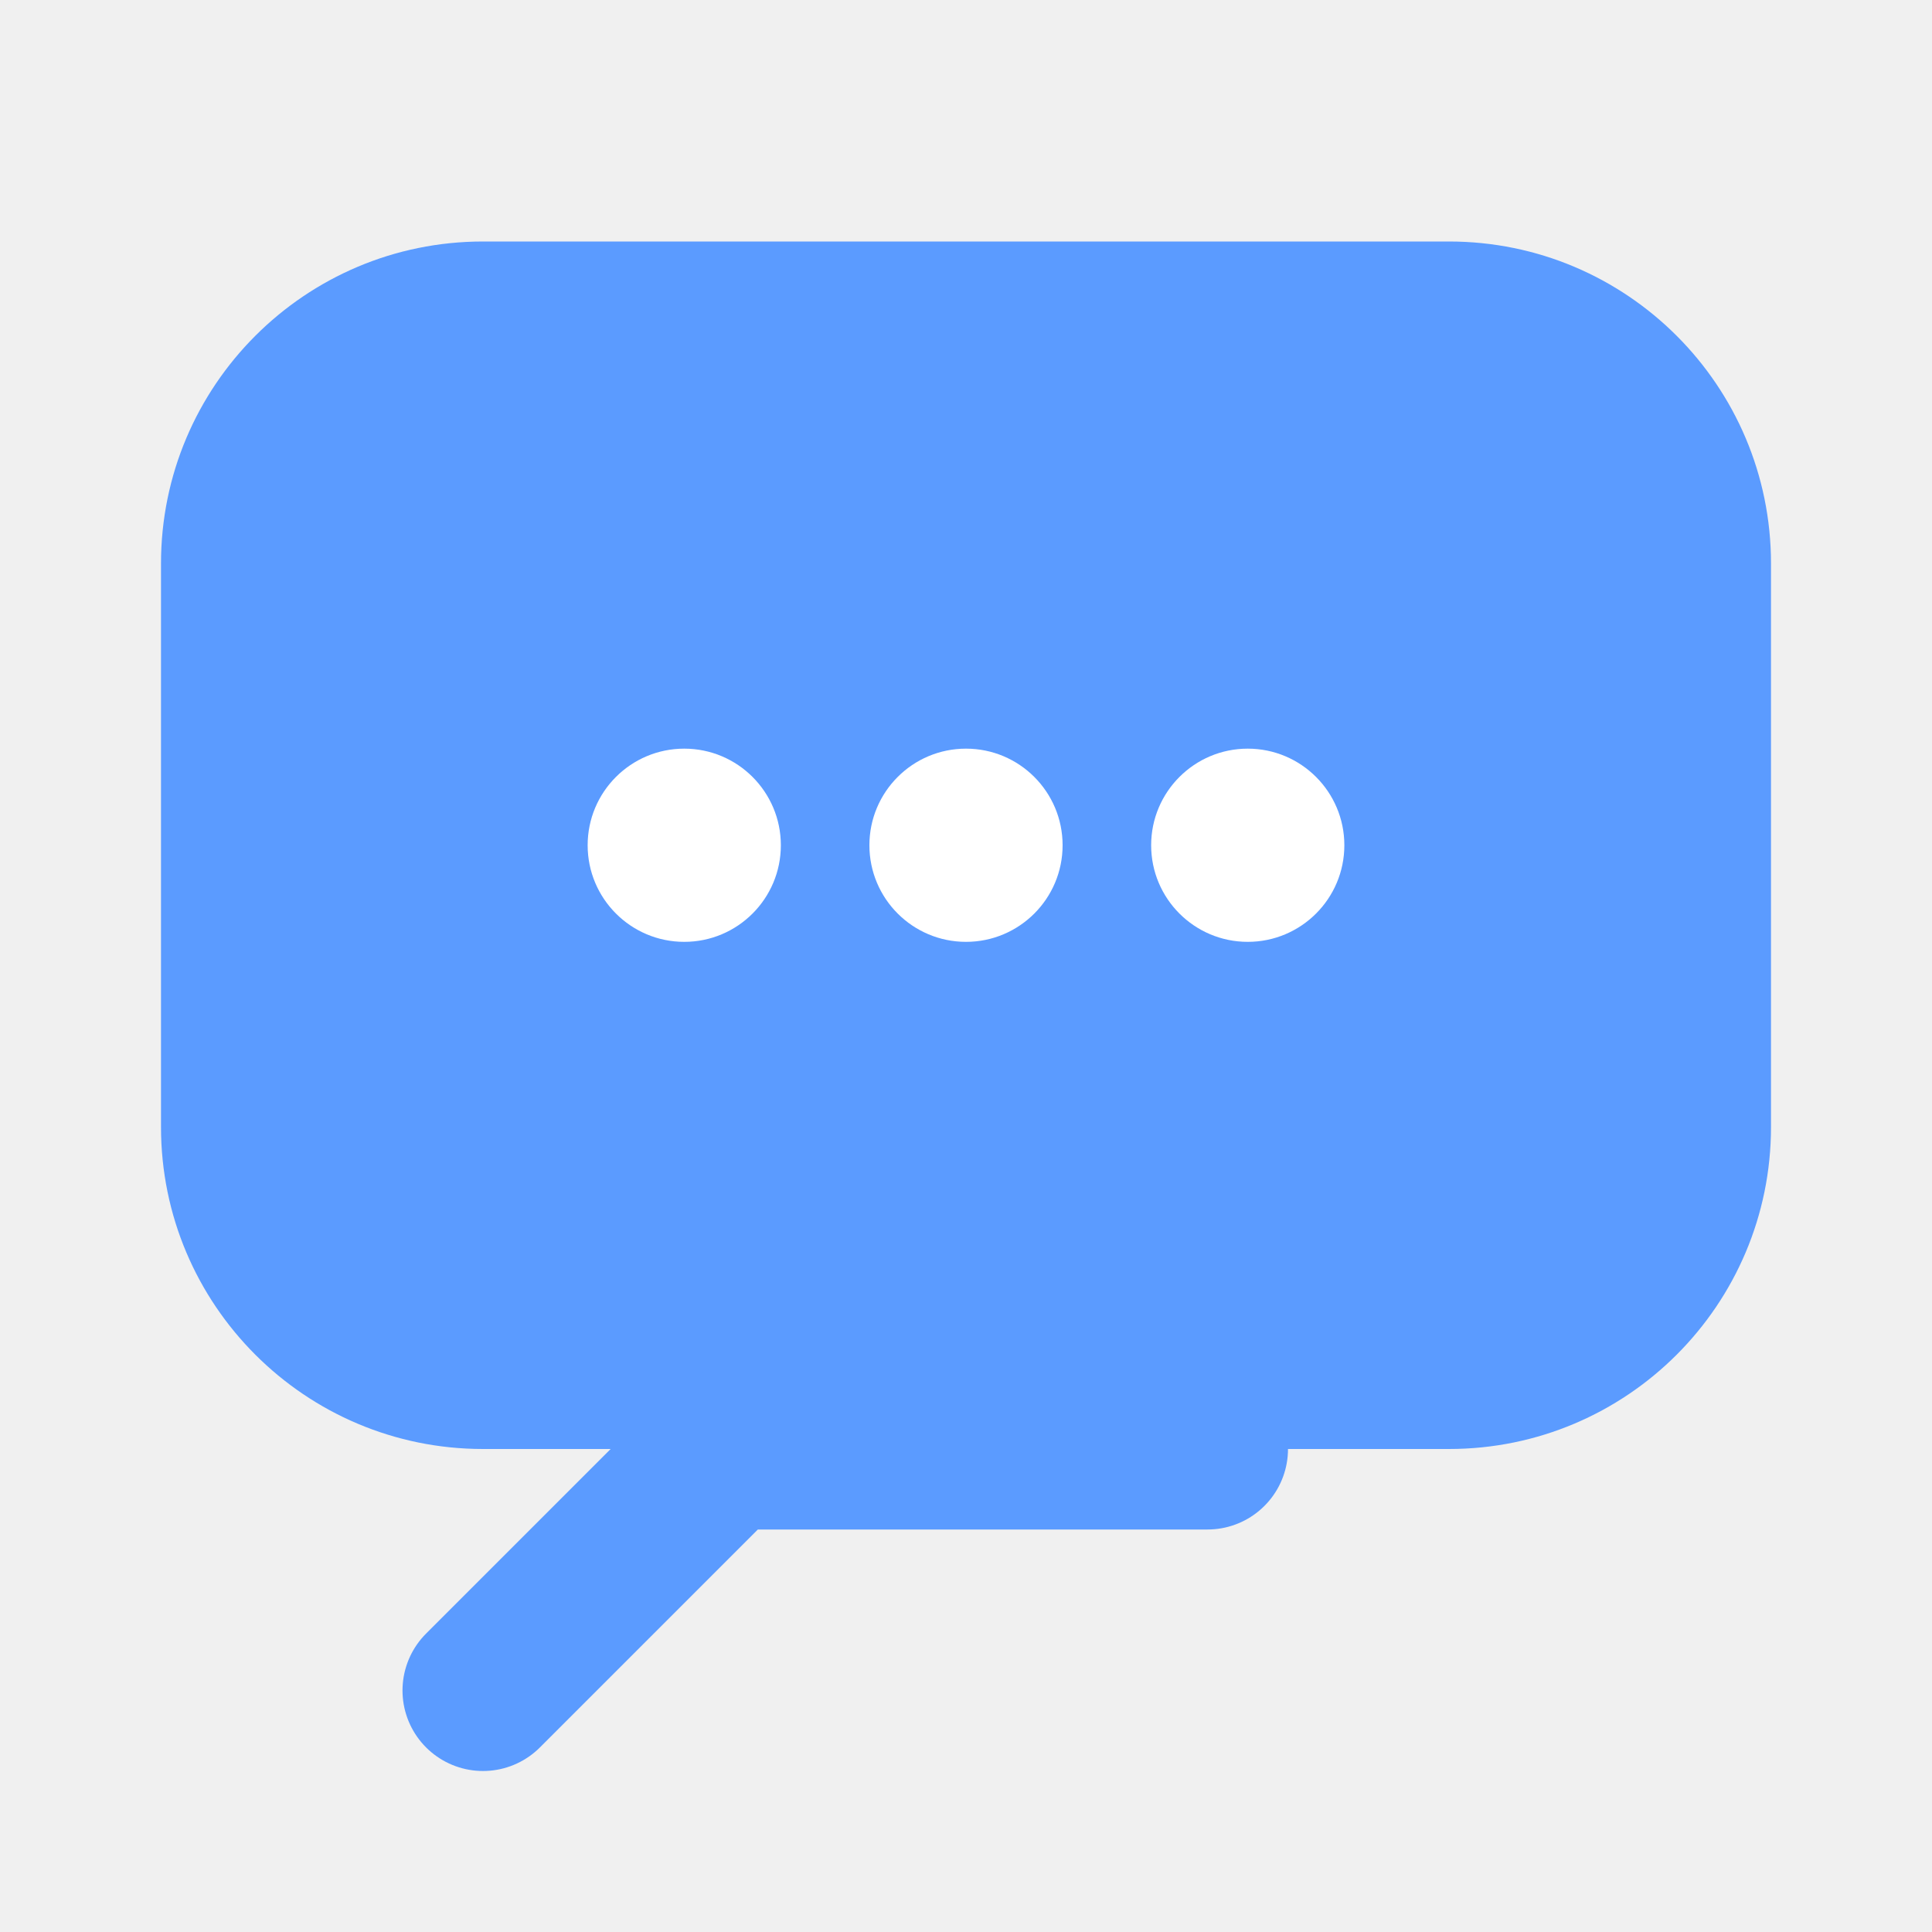
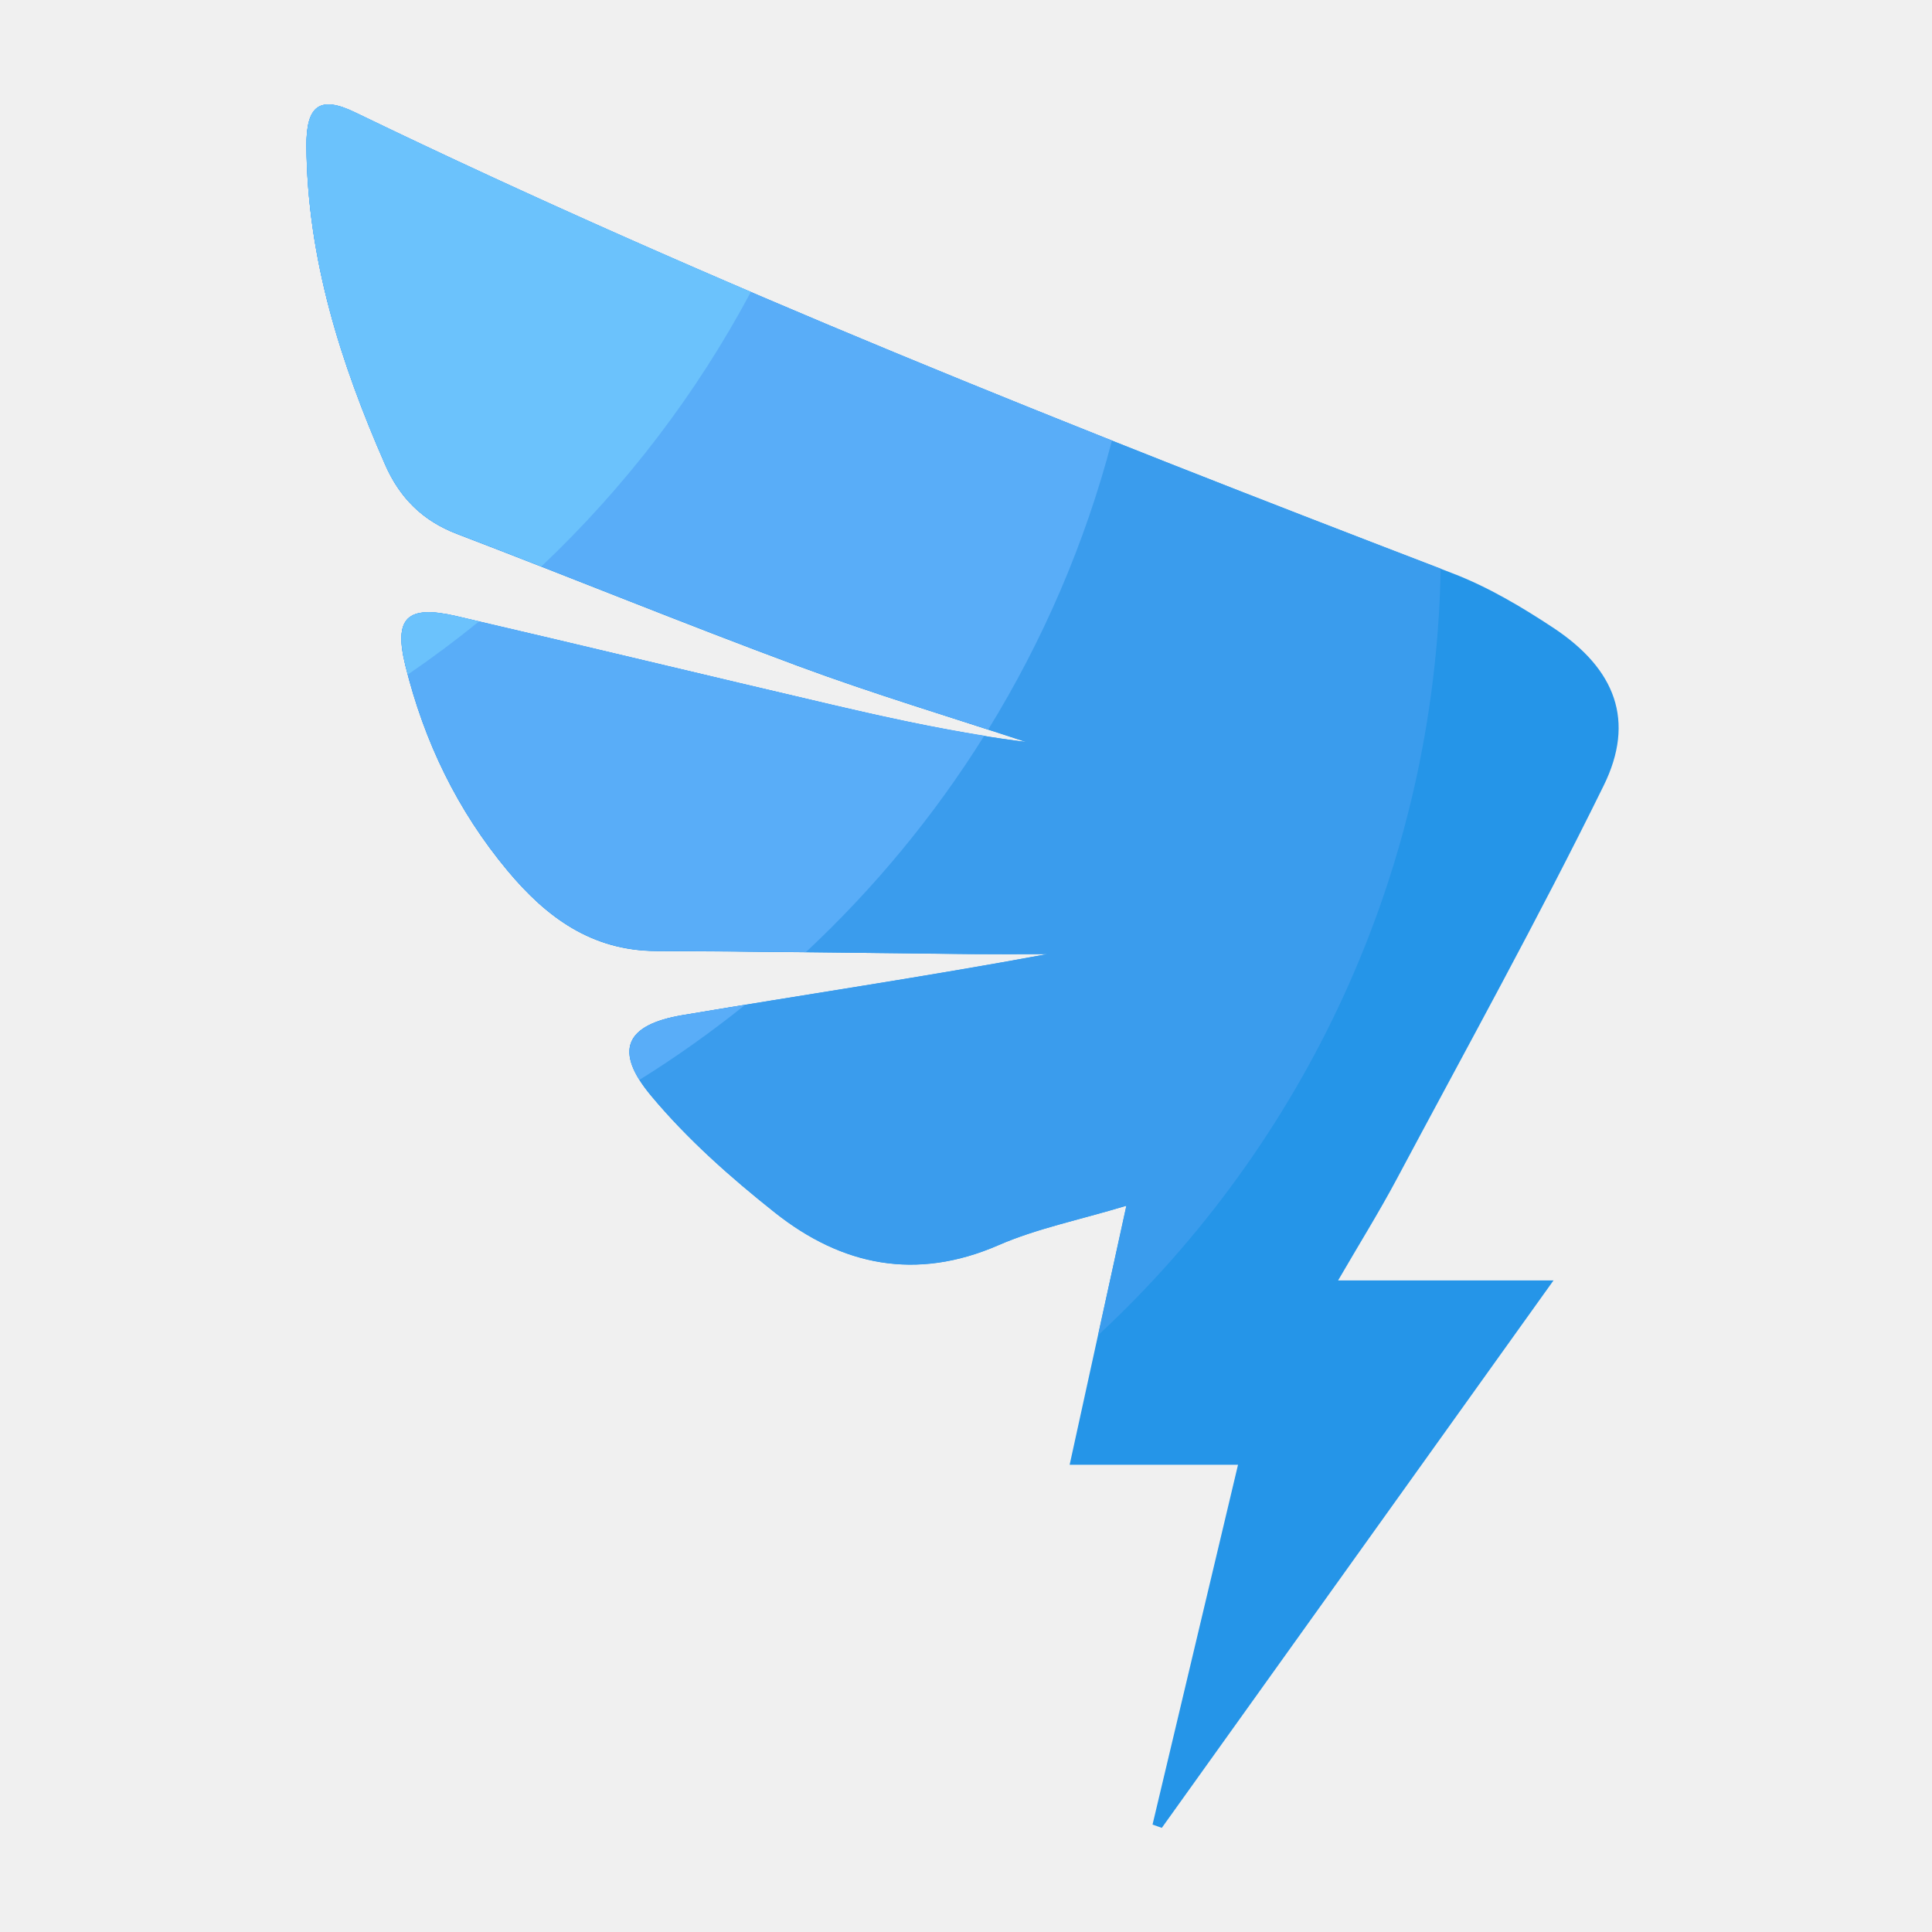
- <svg xmlns="http://www.w3.org/2000/svg" viewBox="0 0 24 24" fill="none">
-   <rect x="2" y="3" width="20" height="15" rx="4" fill="#5B9BFF" />
-   <path d="M6 21 L9 18 L15 18" stroke="#5B9BFF" stroke-width="2" stroke-linecap="round" stroke-linejoin="round" fill="none" />
-   <circle cx="8.5" cy="10.5" r="1.2" fill="white" />
-   <circle cx="12" cy="10.5" r="1.2" fill="white" />
-   <circle cx="15.5" cy="10.5" r="1.2" fill="white" />
+ <svg xmlns="http://www.w3.org/2000/svg" t="1779595008873" class="icon" viewBox="0 0 1024 1024" version="1.1" p-id="6588" width="200" height="200">
+   <path d="M709.222 678.656h114.176c-71.014 99.277-139.315 194.714-207.616 290.15-1.638-0.563-3.277-1.178-4.915-1.741 14.899-62.669 29.798-125.389 45.312-190.72h-89.242c10.138-46.285 19.661-89.754 30.054-137.267-25.395 7.629-47.514 12.083-67.738 20.89-43.725 19.046-83.098 10.906-118.579-17.254-23.501-18.637-46.438-38.963-65.587-61.901-19.968-23.962-13.722-37.632 16.691-42.752 64.307-10.854 128.819-20.378 193.434-32.358-13.517 0-27.034 0.102-40.55 0-55.603-0.563-111.206-1.434-166.861-1.638-34.15-0.102-58.163-17.818-78.797-42.547-26.624-31.949-44.186-68.403-54.118-108.544-6.298-25.446 0.666-32.461 26.931-26.368 66.458 15.462 132.71 31.437 199.168 47.002 33.946 7.936 67.994 15.309 102.963 19.712-40.294-13.312-80.998-25.498-120.781-40.243-60.621-22.477-120.525-46.95-180.941-70.042-18.33-7.014-30.464-19.2-38.144-36.813-23.603-53.862-41.216-109.21-41.677-168.653-0.154-21.658 7.066-26.982 25.702-17.971C377.754 151.245 573.44 228.454 769.894 303.872c18.842 7.219 36.762 17.869 53.709 29.082 32.614 21.709 43.264 49.101 26.368 83.456-34.714 70.554-72.858 139.469-109.875 208.896-9.165 17.152-19.456 33.69-30.874 53.35z" fill="#2595E8" p-id="6589" />
+   <path d="M763.597 301.414C569.242 226.816 375.757 150.221 188.16 59.546c-18.586-9.011-25.856-3.686-25.702 17.971 0.461 59.443 18.074 114.79 41.677 168.653 7.731 17.613 19.814 29.798 38.144 36.813 60.416 23.091 120.32 47.565 180.941 70.042 39.782 14.746 80.486 26.931 120.781 40.243-34.97-4.403-69.018-11.776-102.963-19.712-66.406-15.514-132.71-31.539-199.168-47.002-26.266-6.093-33.229 0.922-26.931 26.368 9.933 40.192 27.494 76.595 54.118 108.544 20.582 24.73 44.646 42.394 78.797 42.547 55.603 0.205 111.206 1.126 166.861 1.638 13.517 0.154 27.034 0 40.55 0-64.614 11.981-129.126 21.555-193.434 32.358-30.413 5.12-36.608 18.79-16.691 42.752 19.098 22.938 42.086 43.264 65.587 61.901 35.482 28.16 74.803 36.301 118.579 17.254 20.224-8.806 42.394-13.21 67.738-20.89-5.171 23.603-10.138 46.234-15.053 68.71 109.363-101.632 178.637-245.811 181.606-406.323z" fill="#3A9CED" p-id="6590" />
+   <path d="M242.278 282.931c60.416 23.091 120.32 47.565 180.941 70.042 33.126 12.288 66.918 22.835 100.557 33.69 28.928-47.002 51.251-98.458 65.587-153.19-135.475-53.862-269.824-110.387-401.254-173.978-18.586-9.011-25.856-3.686-25.702 17.971 0.461 59.443 18.074 114.79 41.677 168.653 7.782 17.613 19.917 29.85 38.195 36.813zM441.037 373.504c-66.406-15.514-132.71-31.539-199.168-47.002-26.266-6.093-33.229 0.922-26.931 26.368 9.933 40.192 27.494 76.595 54.118 108.544 20.582 24.73 44.646 42.394 78.797 42.547 26.419 0.102 52.89 0.358 79.309 0.666 36.25-33.894 68.096-72.397 94.515-114.688-27.187-4.352-53.965-10.189-80.64-16.435zM361.779 538.061c-26.624 4.506-34.662 15.514-22.886 34.304 19.507-12.134 38.195-25.446 56.064-39.782-11.059 1.792-22.118 3.584-33.178 5.478z" fill="#59ADF8" p-id="6591" />
+   <path d="M242.278 282.931c14.899 5.683 29.798 11.469 44.646 17.306 44.39-42.035 82.022-91.085 111.053-145.51-70.605-30.259-140.646-61.747-209.869-95.232-18.586-9.011-25.856-3.686-25.702 17.971 0.461 59.443 18.074 114.79 41.677 168.653 7.782 17.613 19.917 29.85 38.195 36.813zM241.869 326.554c-26.266-6.093-33.229 0.922-26.931 26.368 0.358 1.536 0.87 3.021 1.28 4.557 12.954-8.858 25.498-18.227 37.683-28.109-4.045-0.922-8.038-1.894-12.032-2.816z" fill="#6BC2FC" p-id="6592" />
</svg>
